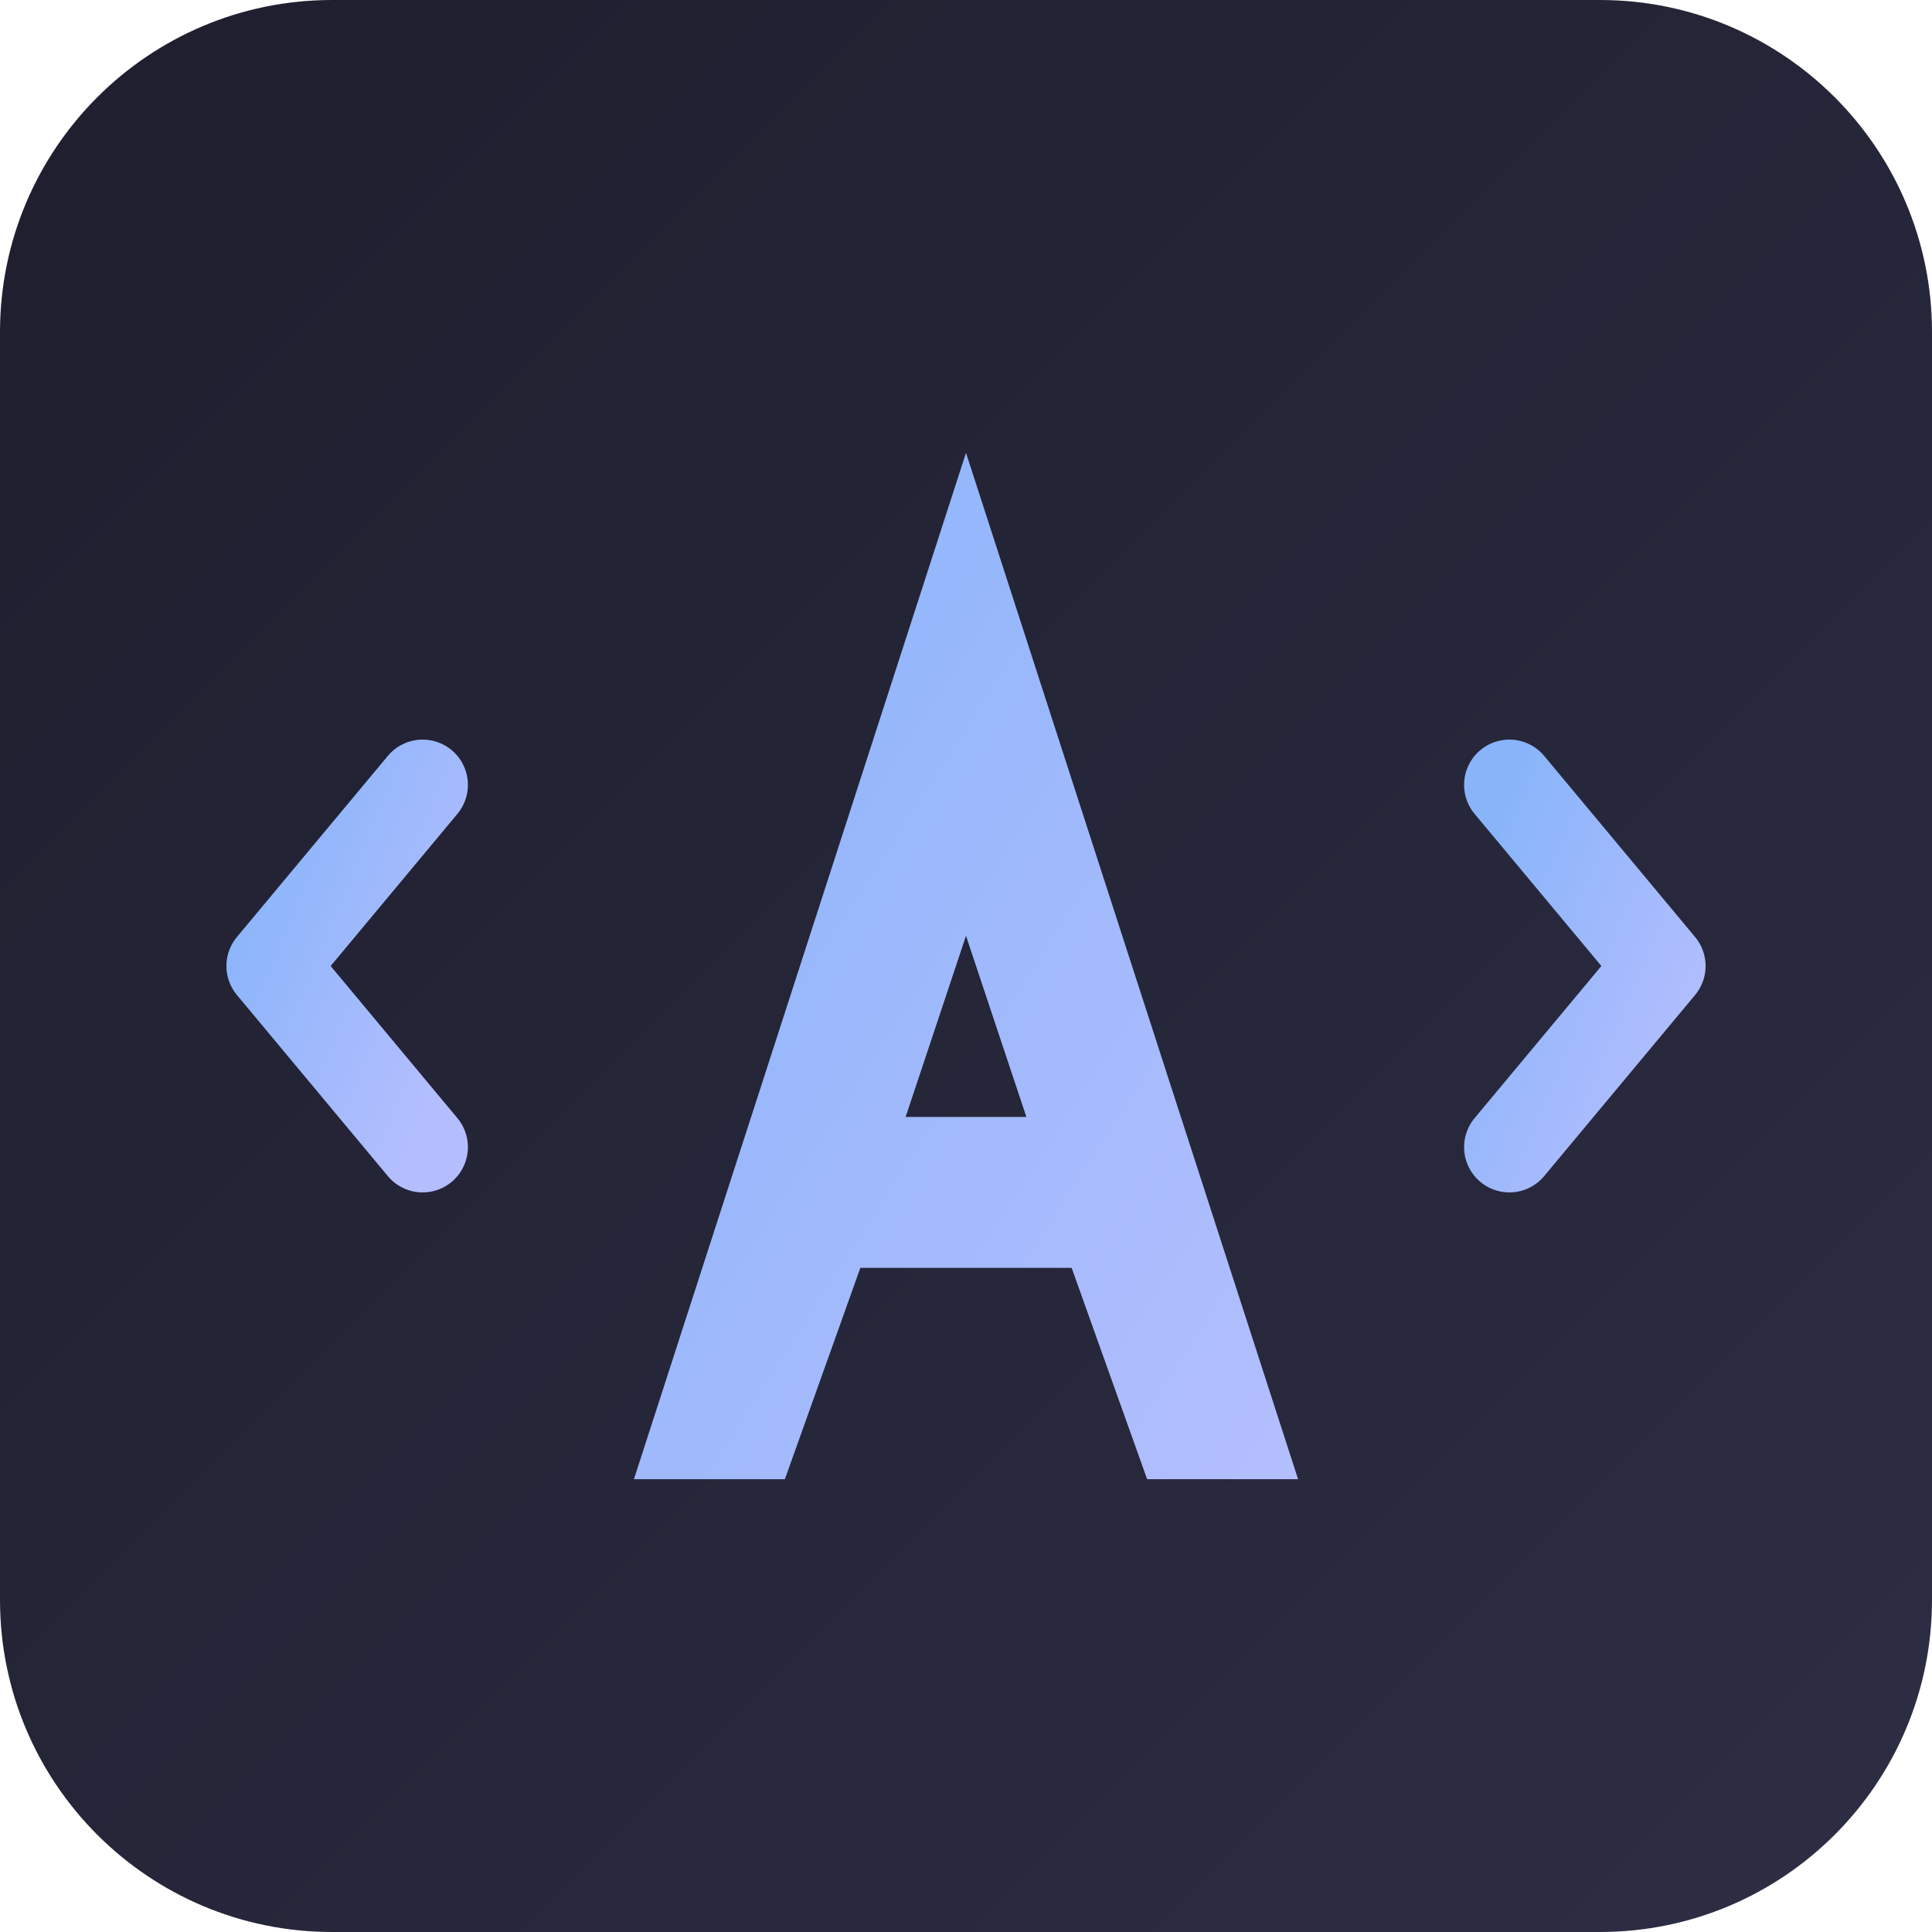
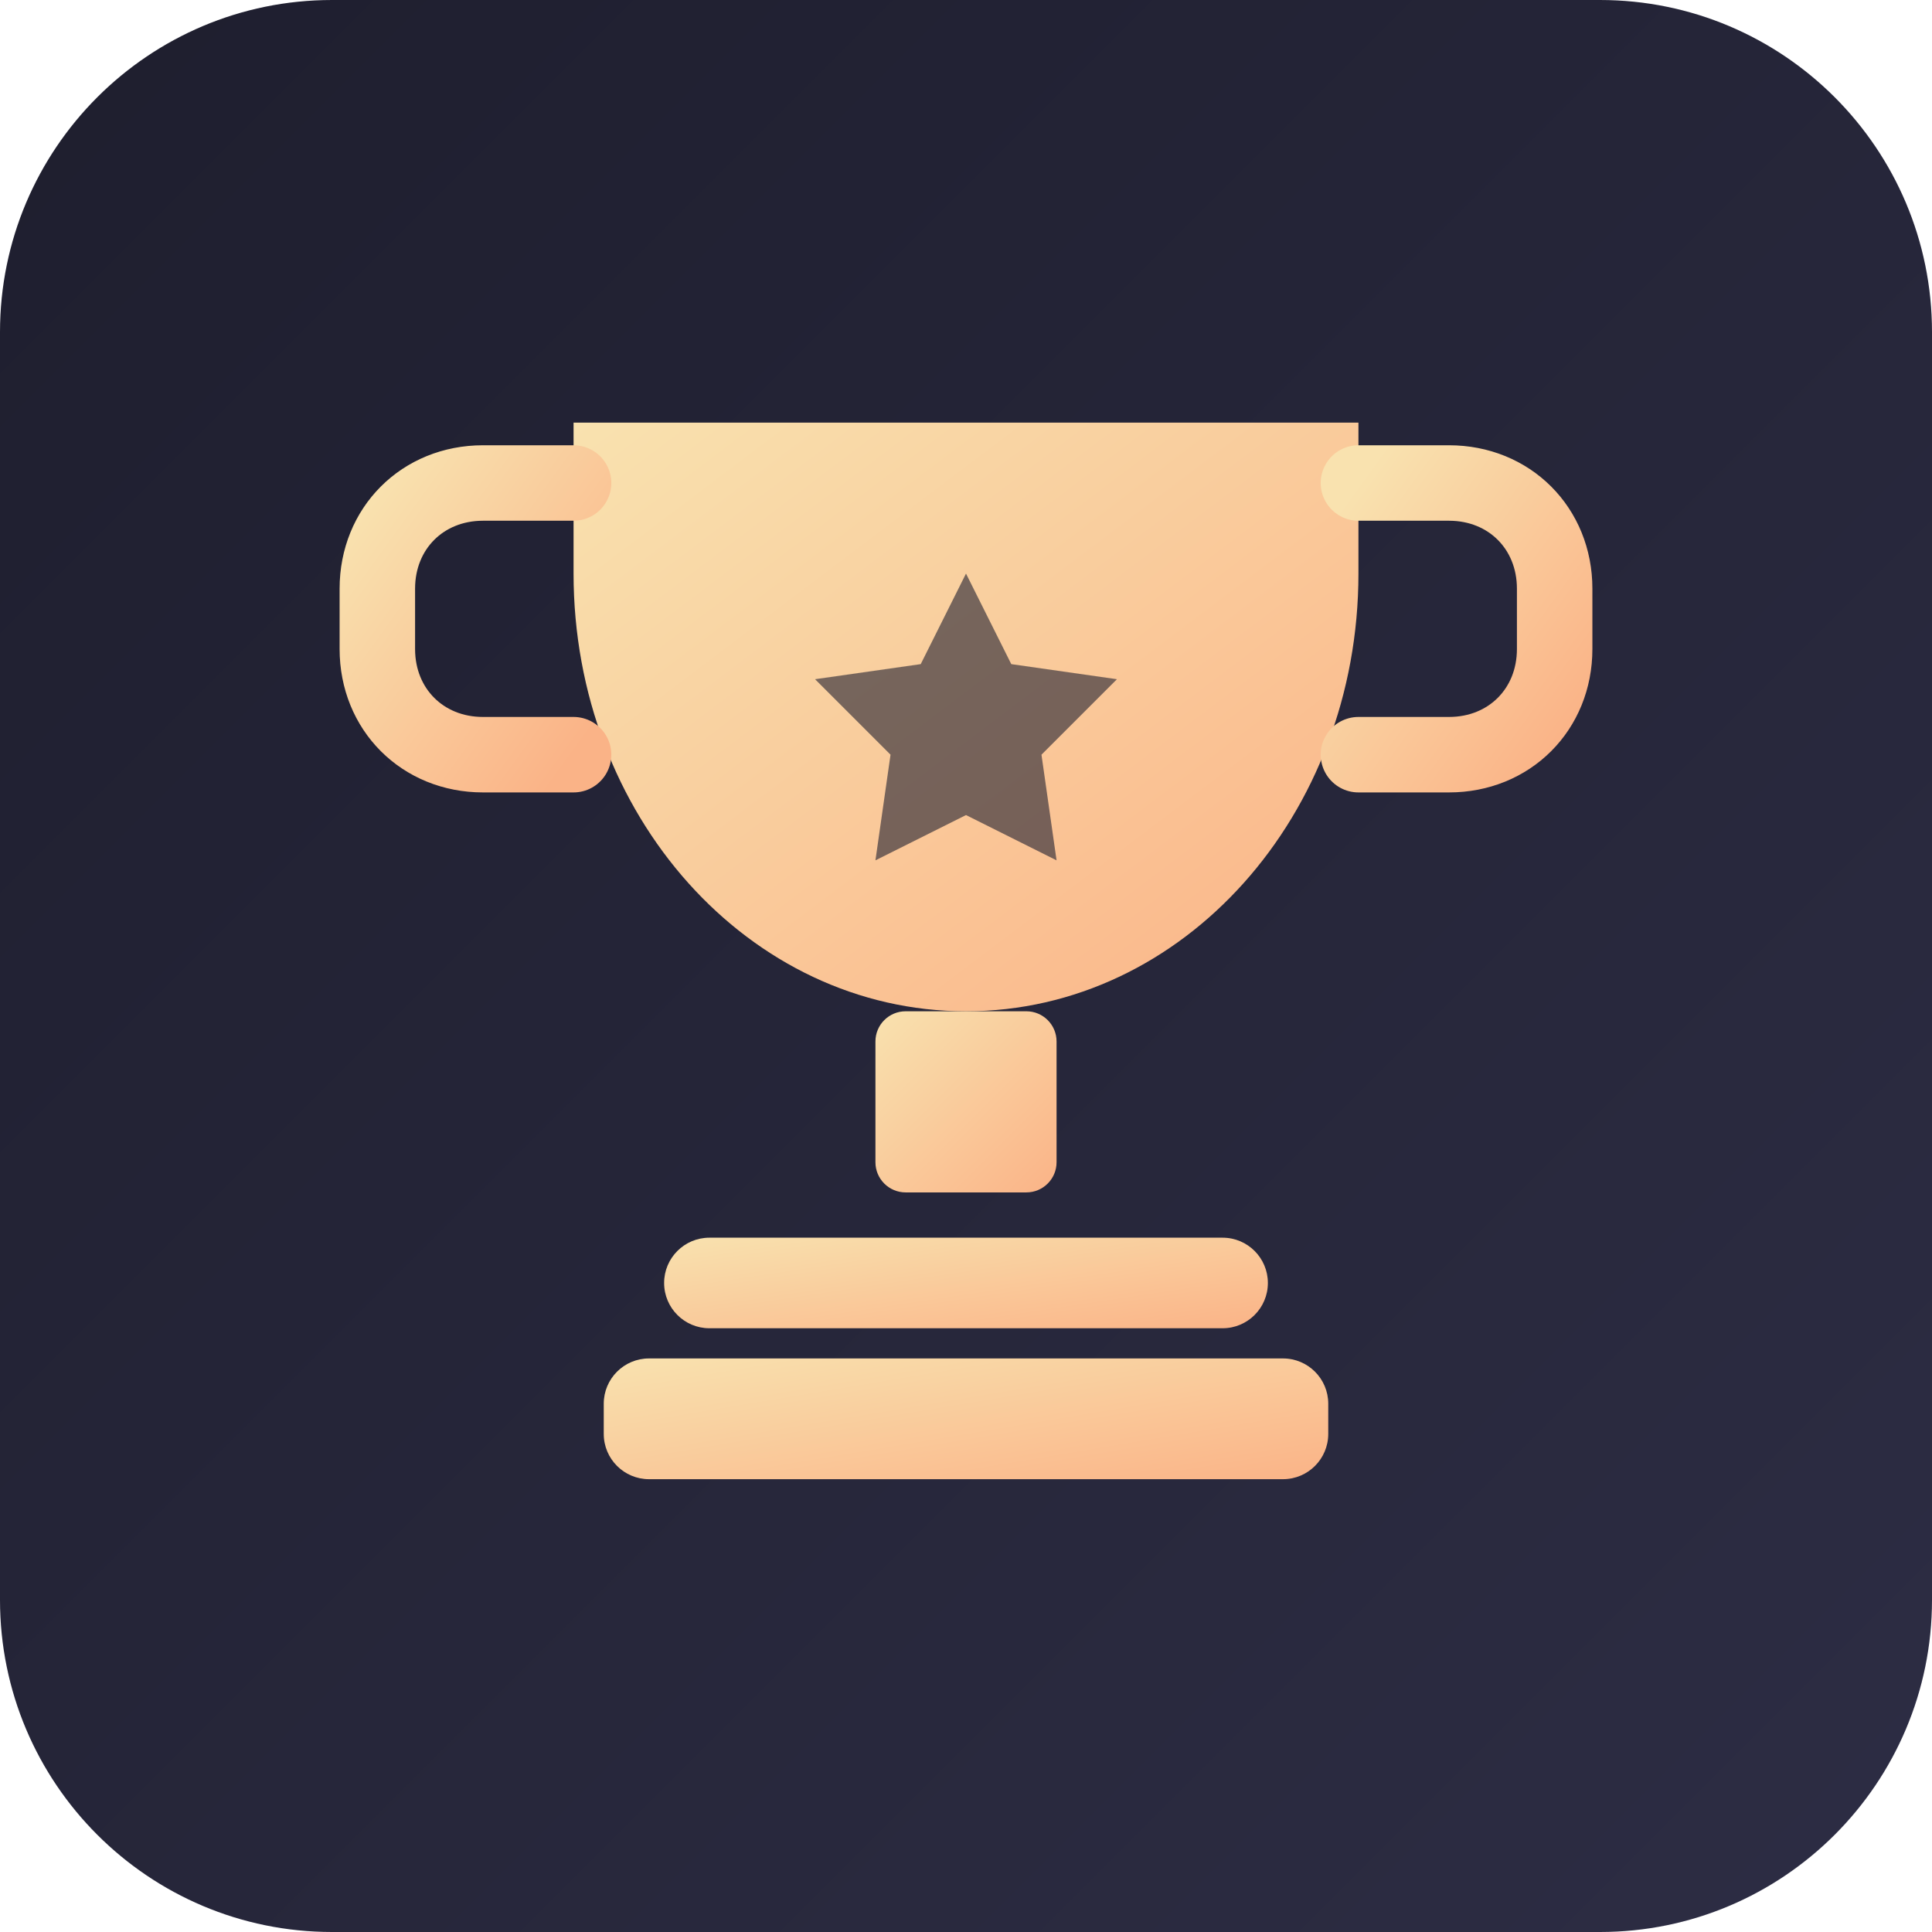
<svg xmlns="http://www.w3.org/2000/svg" viewBox="0 0 128 128" width="128" height="128">
  <defs>
    <linearGradient id="bg" x1="0" y1="0" x2="1" y2="1">
      <stop offset="0" stop-color="#1e1e2e" />
      <stop offset="1" stop-color="#2d2d44" />
    </linearGradient>
-     <linearGradient id="accent" x1="0" y1="0" x2="1" y2="1">
-       <stop offset="0" stop-color="#89b4fa" />
-       <stop offset="1" stop-color="#b4befe" />
+     <linearGradient id="gold" x1="0" y1="0" x2="1" y2="1">
+       <stop offset="0" stop-color="#f9e2af" />
+       <stop offset="1" stop-color="#fab387" />
    </linearGradient>
  </defs>
  <rect x="0" y="0" width="128" height="128" rx="22" fill="url(#bg)" />
-   <path d="M 28 52 L 18 64 L 28 76" fill="none" stroke="url(#accent)" stroke-width="6" stroke-linecap="round" stroke-linejoin="round" />
-   <path d="M 100 52 L 110 64 L 100 76" fill="none" stroke="url(#accent)" stroke-width="6" stroke-linecap="round" stroke-linejoin="round" />
-   <path d="M 64 30 L 42 98 L 52 98 L 57 84 L 71 84 L 76 98 L 86 98 L 64 30 z M 60 74 L 64 62 L 68 74 L 60 74 z" fill="url(#accent)" />
+   <path d="M38 28h52v10c0 16-11.6 29-26 29S38 54 38 38V28z" fill="url(#gold)" />
+   <path d="M38 32h-6c-4 0-7 3-7 7v4c0 4 3 7 7 7h6" fill="none" stroke="url(#gold)" stroke-width="5" stroke-linecap="round" />
+   <path d="M90 32h6c4 0 7 3 7 7v4c0 4-3 7-7 7h-6" fill="none" stroke="url(#gold)" stroke-width="5" stroke-linecap="round" />
+   <rect x="58" y="67" width="12" height="12" rx="2" fill="url(#gold)" />
+   <rect x="44" y="82" width="40" height="6" rx="3" fill="url(#gold)" />
+   <rect x="40" y="90" width="48" height="8" rx="3" fill="url(#gold)" />
+   <path d="M64 38l3 6 7 1-5 5 1 7-6-3-6 3 1-7-5-5 7-1z" fill="#1e1e2e" opacity="0.6" />
</svg>
